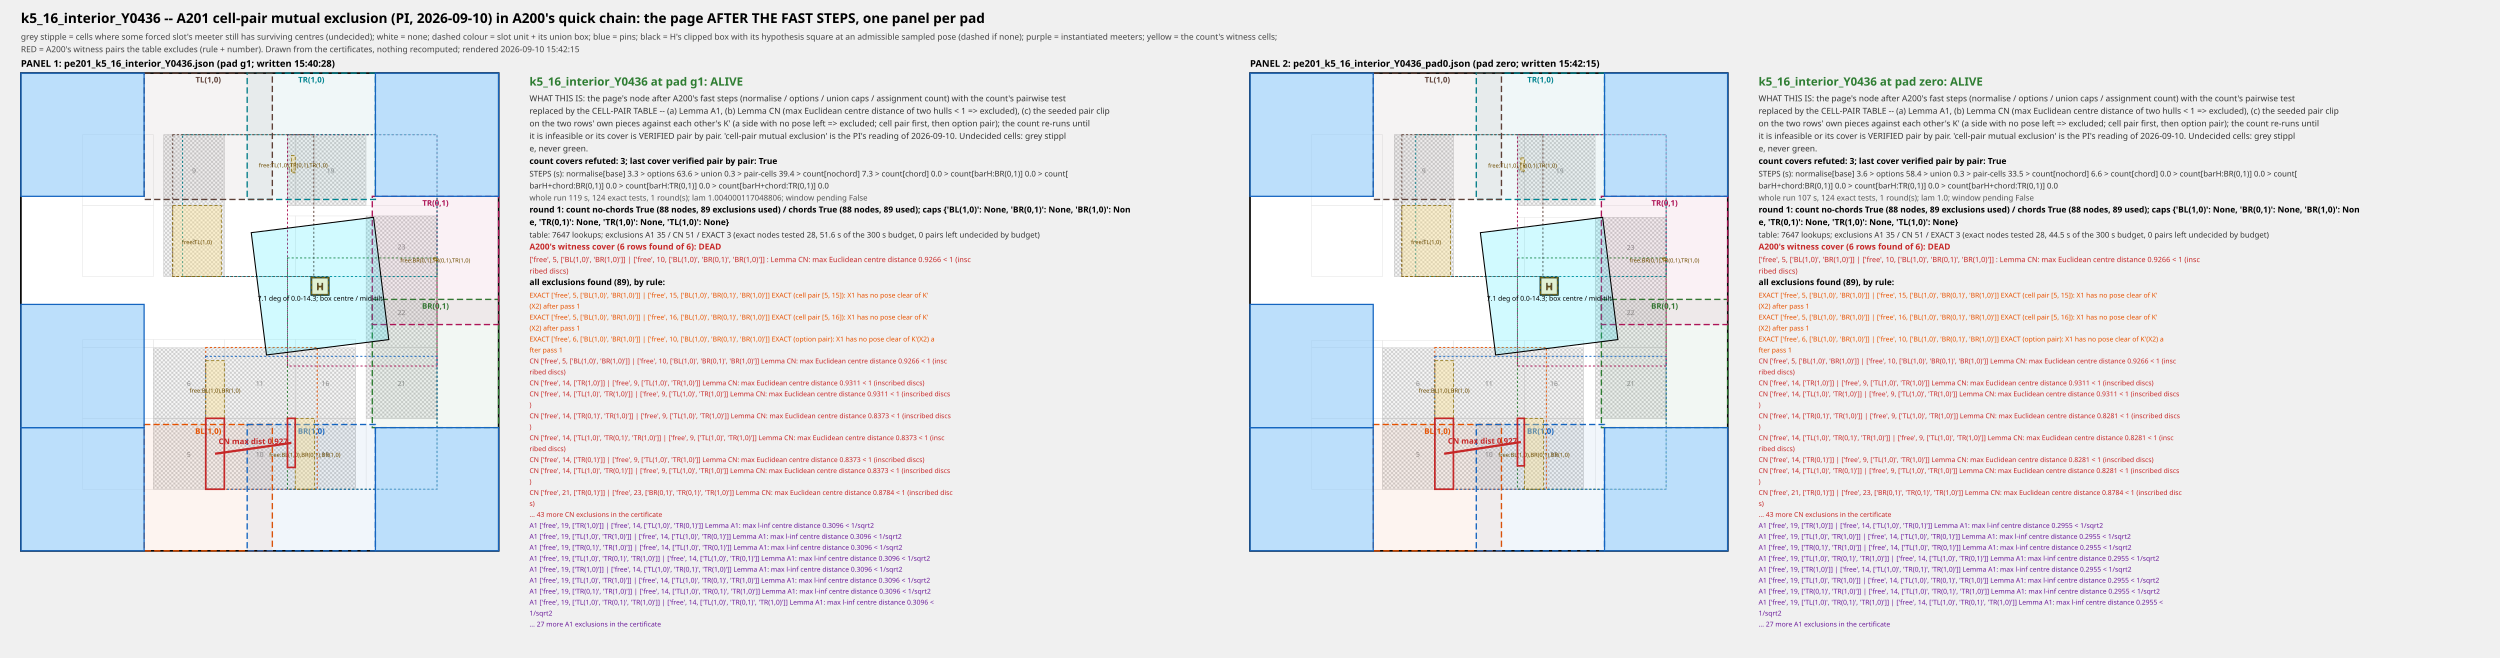
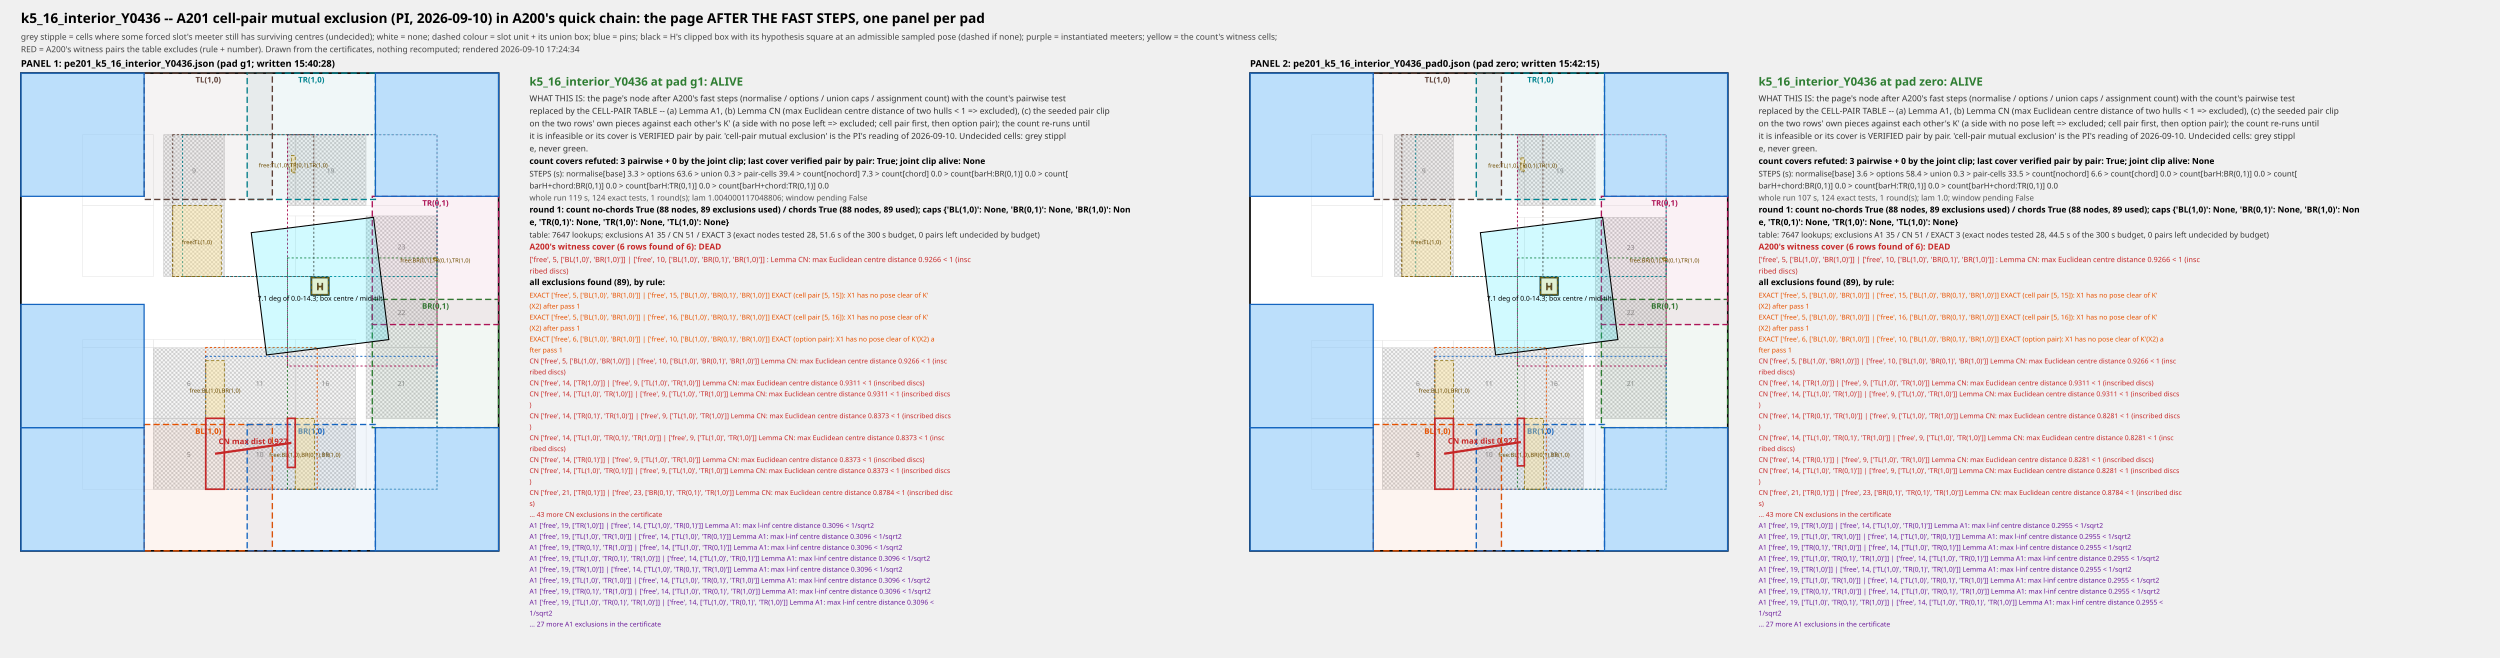
<svg xmlns="http://www.w3.org/2000/svg" width="2394" height="630" font-family="Segoe UI, sans-serif" style="background:#fff">
  <defs>
    <pattern id="stipple" width="4" height="4" patternUnits="userSpaceOnUse">
      <rect width="4" height="4" fill="#f2f2f2" />
      <circle cx="1" cy="1" r="0.7" fill="#999" />
      <circle cx="3" cy="3" r="0.7" fill="#999" />
    </pattern>
  </defs>
  <text x="20.0" y="22.0" font-size="13" fill="#000" text-anchor="start" font-weight="bold">k5_16_interior_Y0436 -- A201 cell-pair mutual exclusion (PI, 2026-09-10) in A200's quick chain: the page AFTER THE FAST STEPS, one panel per pad</text>
  <text x="20.0" y="38.0" font-size="8" fill="#444" text-anchor="start">grey stipple = cells where some forced slot's meeter still has surviving centres (undecided); white = none; dashed colour = slot unit + its union box; blue = pins; black = H's clipped box with its hypothesis square at an admissible sampled pose (dashed if none); purple = instantiated meeters; yellow = the count's witness cells;</text>
-   <text x="20.0" y="50.0" font-size="8" fill="#444" text-anchor="start">RED = A200's witness pairs the table excludes (rule + number).  Drawn from the certificates, nothing recomputed; rendered 2026-09-10 15:42:15</text>
+   <text x="20.0" y="50.0" font-size="8" fill="#444" text-anchor="start">RED = A200's witness pairs the table excludes (rule + number).  Drawn from the certificates, nothing recomputed; rendered 2026-09-10 17:24:34</text>
  <text x="20.0" y="64.0" font-size="9" fill="#000" text-anchor="start" font-weight="bold">PANEL 1: pe201_k5_16_interior_Y0436.json (pad g1; written 15:40:28)</text>
  <rect x="20.0" y="70.0" width="457.5" height="457.5" fill="#fff" fill-opacity="1.00" stroke="#000" stroke-width="1.6" />
  <rect x="79.0" y="400.6" width="67.9" height="67.9" fill="#fff" fill-opacity="1.00" stroke="#ddd" stroke-width="0.4" />
  <rect x="79.0" y="332.7" width="67.9" height="67.9" fill="#fff" fill-opacity="1.00" stroke="#ddd" stroke-width="0.4" />
  <rect x="79.0" y="325.3" width="67.9" height="7.4" fill="#fff" fill-opacity="1.00" stroke="#ddd" stroke-width="0.4" />
  <rect x="79.0" y="196.9" width="67.9" height="67.9" fill="#fff" fill-opacity="1.00" stroke="#ddd" stroke-width="0.4" />
  <rect x="79.0" y="129.0" width="67.9" height="67.9" fill="#fff" fill-opacity="1.00" stroke="#ddd" stroke-width="0.4" />
  <rect x="146.9" y="400.6" width="67.9" height="67.9" fill="url(#stipple)" fill-opacity="1.00" stroke="#bbb" stroke-width="0.4" />
  <text x="180.8" y="437.5" font-size="6.5" fill="#888" text-anchor="middle">5</text>
  <rect x="146.9" y="332.7" width="67.9" height="67.9" fill="url(#stipple)" fill-opacity="1.00" stroke="#bbb" stroke-width="0.4" />
  <text x="180.8" y="369.6" font-size="6.5" fill="#888" text-anchor="middle">6</text>
  <rect x="146.9" y="325.3" width="67.9" height="7.4" fill="#fff" fill-opacity="1.00" stroke="#ddd" stroke-width="0.4" />
  <rect x="156.8" y="196.9" width="58.0" height="67.9" fill="url(#stipple)" fill-opacity="1.00" stroke="#bbb" stroke-width="0.4" />
  <text x="185.8" y="233.8" font-size="6.5" fill="#888" text-anchor="middle">8</text>
  <rect x="156.8" y="129.0" width="58.0" height="67.9" fill="url(#stipple)" fill-opacity="1.00" stroke="#bbb" stroke-width="0.4" />
  <text x="185.8" y="165.9" font-size="6.5" fill="#888" text-anchor="middle">9</text>
  <rect x="214.8" y="400.6" width="67.9" height="67.9" fill="url(#stipple)" fill-opacity="1.00" stroke="#bbb" stroke-width="0.4" />
  <text x="248.7" y="437.5" font-size="6.5" fill="#888" text-anchor="middle">10</text>
  <rect x="214.8" y="332.7" width="67.9" height="67.9" fill="url(#stipple)" fill-opacity="1.00" stroke="#bbb" stroke-width="0.4" />
  <text x="248.7" y="369.6" font-size="6.5" fill="#888" text-anchor="middle">11</text>
  <rect x="214.8" y="325.3" width="67.9" height="7.4" fill="#fff" fill-opacity="1.00" stroke="#ddd" stroke-width="0.4" />
  <rect x="275.3" y="206.8" width="7.4" height="58.0" fill="#fff" fill-opacity="1.00" stroke="#ddd" stroke-width="0.4" />
  <rect x="275.3" y="129.0" width="7.4" height="67.9" fill="url(#stipple)" fill-opacity="1.00" stroke="#bbb" stroke-width="0.4" />
  <text x="279.0" y="165.9" font-size="6.5" fill="#888" text-anchor="middle">14</text>
  <rect x="282.7" y="400.6" width="58.0" height="67.9" fill="url(#stipple)" fill-opacity="1.00" stroke="#bbb" stroke-width="0.4" />
  <text x="311.7" y="437.5" font-size="6.5" fill="#888" text-anchor="middle">15</text>
  <rect x="282.7" y="332.7" width="58.0" height="67.9" fill="url(#stipple)" fill-opacity="1.00" stroke="#bbb" stroke-width="0.4" />
  <text x="311.7" y="369.6" font-size="6.5" fill="#888" text-anchor="middle">16</text>
  <rect x="282.7" y="325.3" width="58.0" height="7.4" fill="#fff" fill-opacity="1.00" stroke="#ddd" stroke-width="0.4" />
  <rect x="282.7" y="206.8" width="67.9" height="58.0" fill="#fff" fill-opacity="1.00" stroke="#ddd" stroke-width="0.4" />
  <rect x="282.7" y="129.0" width="67.9" height="67.9" fill="url(#stipple)" fill-opacity="1.00" stroke="#bbb" stroke-width="0.4" />
  <text x="316.6" y="165.9" font-size="6.5" fill="#888" text-anchor="middle">19</text>
  <rect x="350.6" y="400.6" width="67.9" height="67.9" fill="#fff" fill-opacity="1.00" stroke="#ddd" stroke-width="0.4" />
  <rect x="350.6" y="332.7" width="67.9" height="67.9" fill="url(#stipple)" fill-opacity="1.00" stroke="#bbb" stroke-width="0.4" />
  <text x="384.5" y="369.6" font-size="6.5" fill="#888" text-anchor="middle">21</text>
  <rect x="350.6" y="264.8" width="67.9" height="67.9" fill="url(#stipple)" fill-opacity="1.00" stroke="#bbb" stroke-width="0.4" />
  <text x="384.5" y="301.7" font-size="6.5" fill="#888" text-anchor="middle">22</text>
  <rect x="350.6" y="206.8" width="67.9" height="58.0" fill="url(#stipple)" fill-opacity="1.00" stroke="#bbb" stroke-width="0.4" />
  <text x="384.5" y="238.8" font-size="6.5" fill="#888" text-anchor="middle">23</text>
  <rect x="350.6" y="129.0" width="67.9" height="67.9" fill="#fff" fill-opacity="1.00" stroke="#ddd" stroke-width="0.4" />
  <rect x="138.0" y="406.5" width="122.8" height="121.0" fill="#e65100" fill-opacity="0.06" stroke="#e65100" stroke-width="1.3" stroke-dasharray="6,3" />
  <text x="199.4" y="415.5" font-size="7.5" fill="#e65100" text-anchor="middle" font-weight="bold">BL(1,0)</text>
  <rect x="197.0" y="332.7" width="106.8" height="135.8" fill="none" fill-opacity="0.00" stroke="#e65100" stroke-width="0.9" stroke-dasharray="2,2" />
  <rect x="356.5" y="286.7" width="121.0" height="122.8" fill="#2e7d32" fill-opacity="0.06" stroke="#2e7d32" stroke-width="1.3" stroke-dasharray="6,3" />
  <text x="417.0" y="295.7" font-size="7.5" fill="#2e7d32" text-anchor="middle" font-weight="bold">BR(0,1)</text>
  <rect x="275.3" y="247.0" width="143.2" height="221.5" fill="none" fill-opacity="0.00" stroke="#2e7d32" stroke-width="0.9" stroke-dasharray="2,2" />
  <rect x="236.7" y="406.5" width="122.8" height="121.0" fill="#1565c0" fill-opacity="0.06" stroke="#1565c0" stroke-width="1.3" stroke-dasharray="6,3" />
  <text x="298.1" y="415.5" font-size="7.5" fill="#1565c0" text-anchor="middle" font-weight="bold">BR(1,0)</text>
  <rect x="197.0" y="341.2" width="221.5" height="127.3" fill="none" fill-opacity="0.00" stroke="#1565c0" stroke-width="0.9" stroke-dasharray="2,2" />
  <rect x="356.5" y="188.0" width="121.0" height="122.8" fill="#ad1457" fill-opacity="0.06" stroke="#ad1457" stroke-width="1.3" stroke-dasharray="6,3" />
  <text x="417.0" y="197.0" font-size="7.5" fill="#ad1457" text-anchor="middle" font-weight="bold">TR(0,1)</text>
  <rect x="275.3" y="129.0" width="143.2" height="221.5" fill="none" fill-opacity="0.00" stroke="#ad1457" stroke-width="0.9" stroke-dasharray="2,2" />
  <rect x="236.7" y="70.0" width="122.8" height="121.0" fill="#00838f" fill-opacity="0.06" stroke="#00838f" stroke-width="1.3" stroke-dasharray="6,3" />
  <text x="298.1" y="79.0" font-size="7.5" fill="#00838f" text-anchor="middle" font-weight="bold">TR(1,0)</text>
  <rect x="174.8" y="129.0" width="243.7" height="135.8" fill="none" fill-opacity="0.00" stroke="#00838f" stroke-width="0.9" stroke-dasharray="2,2" />
  <rect x="138.0" y="70.0" width="122.8" height="121.0" fill="#5d4037" fill-opacity="0.06" stroke="#5d4037" stroke-width="1.3" stroke-dasharray="6,3" />
  <text x="199.4" y="79.0" font-size="7.5" fill="#5d4037" text-anchor="middle" font-weight="bold">TL(1,0)</text>
  <rect x="165.4" y="129.0" width="135.1" height="135.8" fill="none" fill-opacity="0.00" stroke="#5d4037" stroke-width="0.9" stroke-dasharray="2,2" />
  <polygon points="20.0,527.5 138.0,527.5 138.0,409.5 20.0,409.5" fill="#90caf9" fill-opacity="0.60" stroke="#1565c0" stroke-width="1.2" />
  <polygon points="20.0,409.5 138.0,409.5 138.0,291.5 20.0,291.5" fill="#90caf9" fill-opacity="0.60" stroke="#1565c0" stroke-width="1.2" />
  <polygon points="20.0,188.0 138.0,188.0 138.0,70.0 20.0,70.0" fill="#90caf9" fill-opacity="0.60" stroke="#1565c0" stroke-width="1.2" />
  <polygon points="359.5,527.5 477.5,527.5 477.5,409.5 359.5,409.5" fill="#90caf9" fill-opacity="0.60" stroke="#1565c0" stroke-width="1.2" />
  <polygon points="359.5,188.0 477.5,188.0 477.5,70.0 359.5,70.0" fill="#90caf9" fill-opacity="0.60" stroke="#1565c0" stroke-width="1.2" />
  <rect x="298.2" y="265.8" width="16.5" height="16.5" fill="none" fill-opacity="0.00" stroke="#000" stroke-width="0.8" stroke-dasharray="4,3" />
  <rect x="298.2" y="265.8" width="16.5" height="16.5" fill="none" fill-opacity="0.00" stroke="#000" stroke-width="1.8" />
  <polygon points="255.2,339.9 372.3,325.2 357.7,208.1 240.6,222.8" fill="#00e5ff" fill-opacity="0.18" stroke="#000" stroke-width="1.0" />
  <text x="306.5" y="278.0" font-size="10" fill="#000" text-anchor="middle" font-weight="bold">H</text>
  <text x="306.5" y="288.0" font-size="6.5" fill="#000" text-anchor="middle">7.1 deg of 0.0-14.3; box centre / mid-tilt</text>
  <rect x="298.2" y="265.8" width="16.5" height="16.5" fill="#ffe082" fill-opacity="0.35" stroke="#8d6e00" stroke-width="0.7" stroke-dasharray="3,2" />
  <text x="306.5" y="277.0" font-size="5.5" fill="#6d4c00" text-anchor="middle">H</text>
  <rect x="165.4" y="196.9" width="46.5" height="67.9" fill="#ffe082" fill-opacity="0.35" stroke="#8d6e00" stroke-width="0.7" stroke-dasharray="3,2" />
  <text x="188.6" y="233.8" font-size="5.5" fill="#6d4c00" text-anchor="middle">free:TL(1,0)</text>
  <rect x="279.0" y="148.9" width="3.7" height="16.6" fill="#ffe082" fill-opacity="0.35" stroke="#8d6e00" stroke-width="0.7" stroke-dasharray="3,2" />
  <text x="280.8" y="160.2" font-size="5.5" fill="#6d4c00" text-anchor="middle">free:TL(1,0),TR(0,1),TR(1,0)</text>
  <rect x="415.1" y="247.0" width="3.3" height="2.7" fill="#ffe082" fill-opacity="0.35" stroke="#8d6e00" stroke-width="0.7" stroke-dasharray="3,2" />
  <text x="416.8" y="251.3" font-size="5.5" fill="#6d4c00" text-anchor="middle">free:BR(0,1),TR(0,1),TR(1,0)</text>
  <rect x="197.0" y="345.4" width="17.8" height="55.2" fill="#ffe082" fill-opacity="0.35" stroke="#8d6e00" stroke-width="0.7" stroke-dasharray="3,2" />
  <text x="205.9" y="376.0" font-size="5.5" fill="#6d4c00" text-anchor="middle">free:BL(1,0),BR(1,0)</text>
  <rect x="282.7" y="400.6" width="18.5" height="67.9" fill="#ffe082" fill-opacity="0.35" stroke="#8d6e00" stroke-width="0.7" stroke-dasharray="3,2" />
  <text x="291.9" y="437.5" font-size="5.5" fill="#6d4c00" text-anchor="middle">free:BL(1,0),BR(0,1),BR(1,0)</text>
  <rect x="197.0" y="400.6" width="17.8" height="67.9" fill="none" stroke="#c62828" stroke-width="1.6" />
  <rect x="275.3" y="400.6" width="7.4" height="47.0" fill="none" stroke="#c62828" stroke-width="1.6" />
  <line x1="205.9" y1="434.5" x2="279.0" y2="424.1" stroke="#c62828" stroke-width="2.2" />
  <text x="242.4" y="425.3" font-size="7.5" fill="#c62828" text-anchor="middle" font-weight="bold">CN max dist 0.927</text>
  <text x="507.0" y="82.0" font-size="11" fill="#2e7d32" text-anchor="start" font-weight="bold">k5_16_interior_Y0436 at pad g1: ALIVE</text>
  <text x="507.0" y="97.0" font-size="8" fill="#333" text-anchor="start">WHAT THIS IS: the page's node after A200's fast steps (normalise / options / union caps / assignment count) with the count's pairwise test</text>
  <text x="507.0" y="109.0" font-size="8" fill="#333" text-anchor="start">replaced by the CELL-PAIR TABLE -- (a) Lemma A1, (b) Lemma CN (max Euclidean centre distance of two hulls &lt; 1 =&gt; excluded), (c) the seeded pair clip</text>
  <text x="507.0" y="121.0" font-size="8" fill="#333" text-anchor="start">on the two rows' own pieces against each other's K' (a side with no pose left =&gt; excluded; cell pair first, then option pair); the count re-runs until</text>
  <text x="507.0" y="133.0" font-size="8" fill="#333" text-anchor="start">it is infeasible or its cover is VERIFIED pair by pair.  'cell-pair mutual exclusion' is the PI's reading of 2026-09-10.  Undecided cells: grey stippl</text>
  <text x="507.0" y="145.0" font-size="8" fill="#333" text-anchor="start">e, never green.</text>
-   <text x="507.0" y="157.0" font-size="8" fill="#000" text-anchor="start" font-weight="bold">count covers refuted: 3; last cover verified pair by pair: True</text>
+   <text x="507.0" y="157.0" font-size="8" fill="#000" text-anchor="start" font-weight="bold">count covers refuted: 3 pairwise + 0 by the joint clip; last cover verified pair by pair: True; joint clip alive: None</text>
  <text x="507.0" y="169.0" font-size="7.5" fill="#333" text-anchor="start">STEPS (s): normalise[base] 3.3 &gt; options 63.6 &gt; union 0.3 &gt; pair-cells 39.4 &gt; count[nochord] 7.3 &gt; count[chord] 0.0 &gt; count[barH:BR(0,1)] 0.0 &gt; count[</text>
  <text x="507.0" y="180.5" font-size="7.5" fill="#333" text-anchor="start">barH+chord:BR(0,1)] 0.0 &gt; count[barH:TR(0,1)] 0.0 &gt; count[barH+chord:TR(0,1)] 0.0</text>
  <text x="507.0" y="192.0" font-size="7.5" fill="#555" text-anchor="start">whole run 119 s, 124 exact tests, 1 round(s); lam 1.004000117048806; window pending False</text>
  <text x="507.0" y="203.5" font-size="8" fill="#000" text-anchor="start" font-weight="bold">round 1: count no-chords True (88 nodes, 89 exclusions used) / chords True (88 nodes, 89 used); caps {'BL(1,0)': None, 'BR(0,1)': None, 'BR(1,0)': Non</text>
  <text x="507.0" y="215.5" font-size="8" fill="#000" text-anchor="start" font-weight="bold">e, 'TR(0,1)': None, 'TR(1,0)': None, 'TL(1,0)': None}</text>
  <text x="507.0" y="227.5" font-size="7.5" fill="#333" text-anchor="start">   table: 7647 lookups; exclusions A1 35 / CN 51 / EXACT 3 (exact nodes tested 28, 51.6 s of the 300 s budget, 0 pairs left undecided by budget)</text>
  <text x="507.0" y="239.0" font-size="8" fill="#c62828" text-anchor="start" font-weight="bold">   A200's witness cover (6 rows found of 6): DEAD</text>
  <text x="507.0" y="251.0" font-size="7" fill="#c62828" text-anchor="start">      ['free', 5, ['BL(1,0)', 'BR(1,0)']] | ['free', 10, ['BL(1,0)', 'BR(0,1)', 'BR(1,0)']] : Lemma CN: max Euclidean centre distance 0.9266 &lt; 1 (insc</text>
  <text x="507.0" y="262.0" font-size="7" fill="#c62828" text-anchor="start">ribed discs)</text>
  <text x="507.0" y="273.0" font-size="8" fill="#000" text-anchor="start" font-weight="bold">all exclusions found (89), by rule:</text>
  <text x="507.0" y="285.0" font-size="6.5" fill="#e65100" text-anchor="start">   EXACT  ['free', 5, ['BL(1,0)', 'BR(1,0)']] | ['free', 15, ['BL(1,0)', 'BR(0,1)', 'BR(1,0)']]  EXACT (cell pair [5, 15]): X1 has no pose clear of K'</text>
  <text x="507.0" y="295.5" font-size="6.5" fill="#e65100" text-anchor="start">(X2) after pass 1</text>
  <text x="507.0" y="306.0" font-size="6.5" fill="#e65100" text-anchor="start">   EXACT  ['free', 5, ['BL(1,0)', 'BR(1,0)']] | ['free', 16, ['BL(1,0)', 'BR(0,1)', 'BR(1,0)']]  EXACT (cell pair [5, 16]): X1 has no pose clear of K'</text>
  <text x="507.0" y="316.5" font-size="6.5" fill="#e65100" text-anchor="start">(X2) after pass 1</text>
  <text x="507.0" y="327.0" font-size="6.5" fill="#e65100" text-anchor="start">   EXACT  ['free', 6, ['BL(1,0)', 'BR(1,0)']] | ['free', 10, ['BL(1,0)', 'BR(0,1)', 'BR(1,0)']]  EXACT (option pair): X1 has no pose clear of K'(X2) a</text>
  <text x="507.0" y="337.5" font-size="6.5" fill="#e65100" text-anchor="start">fter pass 1</text>
  <text x="507.0" y="348.0" font-size="6.5" fill="#c62828" text-anchor="start">   CN  ['free', 5, ['BL(1,0)', 'BR(1,0)']] | ['free', 10, ['BL(1,0)', 'BR(0,1)', 'BR(1,0)']]  Lemma CN: max Euclidean centre distance 0.9266 &lt; 1 (insc</text>
  <text x="507.0" y="358.5" font-size="6.5" fill="#c62828" text-anchor="start">ribed discs)</text>
  <text x="507.0" y="369.0" font-size="6.5" fill="#c62828" text-anchor="start">   CN  ['free', 14, ['TR(1,0)']] | ['free', 9, ['TL(1,0)', 'TR(1,0)']]  Lemma CN: max Euclidean centre distance 0.9311 &lt; 1 (inscribed discs)</text>
  <text x="507.0" y="379.5" font-size="6.5" fill="#c62828" text-anchor="start">   CN  ['free', 14, ['TL(1,0)', 'TR(1,0)']] | ['free', 9, ['TL(1,0)', 'TR(1,0)']]  Lemma CN: max Euclidean centre distance 0.9311 &lt; 1 (inscribed discs</text>
  <text x="507.0" y="390.0" font-size="6.5" fill="#c62828" text-anchor="start">)</text>
  <text x="507.0" y="400.5" font-size="6.5" fill="#c62828" text-anchor="start">   CN  ['free', 14, ['TR(0,1)', 'TR(1,0)']] | ['free', 9, ['TL(1,0)', 'TR(1,0)']]  Lemma CN: max Euclidean centre distance 0.8373 &lt; 1 (inscribed discs</text>
  <text x="507.0" y="411.0" font-size="6.5" fill="#c62828" text-anchor="start">)</text>
  <text x="507.0" y="421.5" font-size="6.5" fill="#c62828" text-anchor="start">   CN  ['free', 14, ['TL(1,0)', 'TR(0,1)', 'TR(1,0)']] | ['free', 9, ['TL(1,0)', 'TR(1,0)']]  Lemma CN: max Euclidean centre distance 0.8373 &lt; 1 (insc</text>
  <text x="507.0" y="432.0" font-size="6.5" fill="#c62828" text-anchor="start">ribed discs)</text>
  <text x="507.0" y="442.5" font-size="6.5" fill="#c62828" text-anchor="start">   CN  ['free', 14, ['TR(0,1)']] | ['free', 9, ['TL(1,0)', 'TR(1,0)']]  Lemma CN: max Euclidean centre distance 0.8373 &lt; 1 (inscribed discs)</text>
  <text x="507.0" y="453.0" font-size="6.5" fill="#c62828" text-anchor="start">   CN  ['free', 14, ['TL(1,0)', 'TR(0,1)']] | ['free', 9, ['TL(1,0)', 'TR(1,0)']]  Lemma CN: max Euclidean centre distance 0.8373 &lt; 1 (inscribed discs</text>
  <text x="507.0" y="463.5" font-size="6.5" fill="#c62828" text-anchor="start">)</text>
  <text x="507.0" y="474.0" font-size="6.5" fill="#c62828" text-anchor="start">   CN  ['free', 21, ['TR(0,1)']] | ['free', 23, ['BR(0,1)', 'TR(0,1)', 'TR(1,0)']]  Lemma CN: max Euclidean centre distance 0.8784 &lt; 1 (inscribed disc</text>
  <text x="507.0" y="484.5" font-size="6.5" fill="#c62828" text-anchor="start">s)</text>
  <text x="507.0" y="495.0" font-size="6.5" fill="#c62828" text-anchor="start">   ... 43 more CN exclusions in the certificate</text>
  <text x="507.0" y="505.5" font-size="6.5" fill="#6a1b9a" text-anchor="start">   A1  ['free', 19, ['TR(1,0)']] | ['free', 14, ['TL(1,0)', 'TR(0,1)']]  Lemma A1: max l-inf centre distance 0.3096 &lt; 1/sqrt2</text>
  <text x="507.0" y="516.0" font-size="6.5" fill="#6a1b9a" text-anchor="start">   A1  ['free', 19, ['TL(1,0)', 'TR(1,0)']] | ['free', 14, ['TL(1,0)', 'TR(0,1)']]  Lemma A1: max l-inf centre distance 0.3096 &lt; 1/sqrt2</text>
  <text x="507.0" y="526.5" font-size="6.5" fill="#6a1b9a" text-anchor="start">   A1  ['free', 19, ['TR(0,1)', 'TR(1,0)']] | ['free', 14, ['TL(1,0)', 'TR(0,1)']]  Lemma A1: max l-inf centre distance 0.3096 &lt; 1/sqrt2</text>
  <text x="507.0" y="537.0" font-size="6.5" fill="#6a1b9a" text-anchor="start">   A1  ['free', 19, ['TL(1,0)', 'TR(0,1)', 'TR(1,0)']] | ['free', 14, ['TL(1,0)', 'TR(0,1)']]  Lemma A1: max l-inf centre distance 0.3096 &lt; 1/sqrt2</text>
  <text x="507.0" y="547.5" font-size="6.5" fill="#6a1b9a" text-anchor="start">   A1  ['free', 19, ['TR(1,0)']] | ['free', 14, ['TL(1,0)', 'TR(0,1)', 'TR(1,0)']]  Lemma A1: max l-inf centre distance 0.3096 &lt; 1/sqrt2</text>
  <text x="507.0" y="558.0" font-size="6.5" fill="#6a1b9a" text-anchor="start">   A1  ['free', 19, ['TL(1,0)', 'TR(1,0)']] | ['free', 14, ['TL(1,0)', 'TR(0,1)', 'TR(1,0)']]  Lemma A1: max l-inf centre distance 0.3096 &lt; 1/sqrt2</text>
  <text x="507.0" y="568.5" font-size="6.5" fill="#6a1b9a" text-anchor="start">   A1  ['free', 19, ['TR(0,1)', 'TR(1,0)']] | ['free', 14, ['TL(1,0)', 'TR(0,1)', 'TR(1,0)']]  Lemma A1: max l-inf centre distance 0.3096 &lt; 1/sqrt2</text>
  <text x="507.0" y="579.0" font-size="6.5" fill="#6a1b9a" text-anchor="start">   A1  ['free', 19, ['TL(1,0)', 'TR(0,1)', 'TR(1,0)']] | ['free', 14, ['TL(1,0)', 'TR(0,1)', 'TR(1,0)']]  Lemma A1: max l-inf centre distance 0.3096 &lt;</text>
  <text x="507.0" y="589.5" font-size="6.5" fill="#6a1b9a" text-anchor="start"> 1/sqrt2</text>
  <text x="507.0" y="600.0" font-size="6.5" fill="#6a1b9a" text-anchor="start">   ... 27 more A1 exclusions in the certificate</text>
  <text x="1197.0" y="64.0" font-size="9" fill="#000" text-anchor="start" font-weight="bold">PANEL 2: pe201_k5_16_interior_Y0436_pad0.json (pad zero; written 15:42:15)</text>
  <rect x="1197.0" y="70.0" width="457.5" height="457.5" fill="#fff" fill-opacity="1.00" stroke="#000" stroke-width="1.6" />
  <rect x="1256.0" y="400.6" width="67.9" height="67.9" fill="#fff" fill-opacity="1.00" stroke="#ddd" stroke-width="0.4" />
  <rect x="1256.0" y="332.7" width="67.9" height="67.9" fill="#fff" fill-opacity="1.00" stroke="#ddd" stroke-width="0.4" />
  <rect x="1256.0" y="326.1" width="67.9" height="6.6" fill="#fff" fill-opacity="1.00" stroke="#ddd" stroke-width="0.4" />
  <rect x="1256.0" y="196.9" width="67.9" height="67.9" fill="#fff" fill-opacity="1.00" stroke="#ddd" stroke-width="0.4" />
  <rect x="1256.0" y="129.0" width="67.9" height="67.9" fill="#fff" fill-opacity="1.00" stroke="#ddd" stroke-width="0.4" />
  <rect x="1323.9" y="400.6" width="67.9" height="67.9" fill="url(#stipple)" fill-opacity="1.00" stroke="#bbb" stroke-width="0.4" />
  <text x="1357.8" y="437.5" font-size="6.5" fill="#888" text-anchor="middle">5</text>
  <rect x="1323.9" y="332.7" width="67.9" height="67.9" fill="url(#stipple)" fill-opacity="1.00" stroke="#bbb" stroke-width="0.4" />
  <text x="1357.8" y="369.6" font-size="6.5" fill="#888" text-anchor="middle">6</text>
  <rect x="1323.9" y="326.1" width="67.9" height="6.6" fill="#fff" fill-opacity="1.00" stroke="#ddd" stroke-width="0.4" />
  <rect x="1335.1" y="196.9" width="56.7" height="67.9" fill="url(#stipple)" fill-opacity="1.00" stroke="#bbb" stroke-width="0.4" />
  <text x="1363.4" y="233.8" font-size="6.5" fill="#888" text-anchor="middle">8</text>
  <rect x="1335.1" y="129.0" width="56.7" height="67.9" fill="url(#stipple)" fill-opacity="1.00" stroke="#bbb" stroke-width="0.4" />
  <text x="1363.4" y="165.9" font-size="6.5" fill="#888" text-anchor="middle">9</text>
  <rect x="1391.8" y="400.6" width="67.9" height="67.9" fill="url(#stipple)" fill-opacity="1.00" stroke="#bbb" stroke-width="0.4" />
  <text x="1425.7" y="437.5" font-size="6.5" fill="#888" text-anchor="middle">10</text>
  <rect x="1391.8" y="332.7" width="67.9" height="67.9" fill="url(#stipple)" fill-opacity="1.00" stroke="#bbb" stroke-width="0.4" />
  <text x="1425.7" y="369.6" font-size="6.5" fill="#888" text-anchor="middle">11</text>
  <rect x="1391.8" y="326.1" width="67.9" height="6.6" fill="#fff" fill-opacity="1.00" stroke="#ddd" stroke-width="0.4" />
  <rect x="1453.1" y="208.1" width="6.6" height="56.7" fill="#fff" fill-opacity="1.00" stroke="#ddd" stroke-width="0.4" />
  <rect x="1453.1" y="129.0" width="6.6" height="67.9" fill="url(#stipple)" fill-opacity="1.00" stroke="#bbb" stroke-width="0.4" />
  <text x="1456.4" y="165.9" font-size="6.5" fill="#888" text-anchor="middle">14</text>
  <rect x="1459.7" y="400.6" width="56.7" height="67.9" fill="url(#stipple)" fill-opacity="1.00" stroke="#bbb" stroke-width="0.4" />
  <text x="1488.1" y="437.5" font-size="6.5" fill="#888" text-anchor="middle">15</text>
  <rect x="1459.7" y="332.7" width="56.7" height="67.9" fill="url(#stipple)" fill-opacity="1.00" stroke="#bbb" stroke-width="0.4" />
  <text x="1488.1" y="369.6" font-size="6.5" fill="#888" text-anchor="middle">16</text>
  <rect x="1459.7" y="326.1" width="56.7" height="6.6" fill="#fff" fill-opacity="1.00" stroke="#ddd" stroke-width="0.4" />
  <rect x="1459.7" y="208.1" width="67.9" height="56.7" fill="#fff" fill-opacity="1.00" stroke="#ddd" stroke-width="0.4" />
  <rect x="1459.7" y="129.0" width="67.9" height="67.9" fill="url(#stipple)" fill-opacity="1.00" stroke="#bbb" stroke-width="0.4" />
  <text x="1493.6" y="165.9" font-size="6.5" fill="#888" text-anchor="middle">19</text>
  <rect x="1527.6" y="400.6" width="67.9" height="67.9" fill="#fff" fill-opacity="1.00" stroke="#ddd" stroke-width="0.4" />
  <rect x="1527.6" y="332.7" width="67.9" height="67.9" fill="url(#stipple)" fill-opacity="1.00" stroke="#bbb" stroke-width="0.4" />
  <text x="1561.5" y="369.6" font-size="6.5" fill="#888" text-anchor="middle">21</text>
  <rect x="1527.6" y="264.8" width="67.9" height="67.9" fill="url(#stipple)" fill-opacity="1.00" stroke="#bbb" stroke-width="0.4" />
  <text x="1561.5" y="301.7" font-size="6.5" fill="#888" text-anchor="middle">22</text>
  <rect x="1527.6" y="208.1" width="67.9" height="56.7" fill="url(#stipple)" fill-opacity="1.00" stroke="#bbb" stroke-width="0.4" />
  <text x="1561.5" y="239.4" font-size="6.5" fill="#888" text-anchor="middle">23</text>
  <rect x="1527.6" y="129.0" width="67.9" height="67.9" fill="#fff" fill-opacity="1.00" stroke="#ddd" stroke-width="0.4" />
  <rect x="1315.0" y="406.5" width="122.8" height="121.0" fill="#e65100" fill-opacity="0.06" stroke="#e65100" stroke-width="1.3" stroke-dasharray="6,3" />
  <text x="1376.4" y="415.5" font-size="7.5" fill="#e65100" text-anchor="middle" font-weight="bold">BL(1,0)</text>
  <rect x="1374.0" y="332.7" width="106.8" height="135.8" fill="none" fill-opacity="0.00" stroke="#e65100" stroke-width="0.9" stroke-dasharray="2,2" />
  <rect x="1533.5" y="286.7" width="121.0" height="122.8" fill="#2e7d32" fill-opacity="0.06" stroke="#2e7d32" stroke-width="1.3" stroke-dasharray="6,3" />
  <text x="1594.0" y="295.7" font-size="7.5" fill="#2e7d32" text-anchor="middle" font-weight="bold">BR(0,1)</text>
  <rect x="1453.1" y="247.0" width="142.4" height="221.5" fill="none" fill-opacity="0.00" stroke="#2e7d32" stroke-width="0.9" stroke-dasharray="2,2" />
  <rect x="1413.7" y="406.5" width="122.8" height="121.0" fill="#1565c0" fill-opacity="0.06" stroke="#1565c0" stroke-width="1.3" stroke-dasharray="6,3" />
  <text x="1475.1" y="415.5" font-size="7.5" fill="#1565c0" text-anchor="middle" font-weight="bold">BR(1,0)</text>
  <rect x="1374.0" y="341.2" width="221.5" height="127.3" fill="none" fill-opacity="0.00" stroke="#1565c0" stroke-width="0.9" stroke-dasharray="2,2" />
  <rect x="1533.5" y="188.0" width="121.0" height="122.8" fill="#ad1457" fill-opacity="0.06" stroke="#ad1457" stroke-width="1.3" stroke-dasharray="6,3" />
  <text x="1594.0" y="197.0" font-size="7.5" fill="#ad1457" text-anchor="middle" font-weight="bold">TR(0,1)</text>
  <rect x="1453.1" y="129.0" width="142.4" height="221.5" fill="none" fill-opacity="0.00" stroke="#ad1457" stroke-width="0.9" stroke-dasharray="2,2" />
  <rect x="1413.7" y="70.0" width="122.8" height="121.0" fill="#00838f" fill-opacity="0.06" stroke="#00838f" stroke-width="1.3" stroke-dasharray="6,3" />
  <text x="1475.1" y="79.0" font-size="7.5" fill="#00838f" text-anchor="middle" font-weight="bold">TR(1,0)</text>
  <rect x="1355.7" y="129.0" width="239.8" height="135.8" fill="none" fill-opacity="0.00" stroke="#00838f" stroke-width="0.9" stroke-dasharray="2,2" />
  <rect x="1315.0" y="70.0" width="122.8" height="121.0" fill="#5d4037" fill-opacity="0.06" stroke="#5d4037" stroke-width="1.3" stroke-dasharray="6,3" />
  <text x="1376.4" y="79.0" font-size="7.5" fill="#5d4037" text-anchor="middle" font-weight="bold">TL(1,0)</text>
  <rect x="1342.4" y="129.0" width="135.1" height="135.8" fill="none" fill-opacity="0.00" stroke="#5d4037" stroke-width="0.9" stroke-dasharray="2,2" />
  <polygon points="1197.0,527.5 1315.0,527.5 1315.0,409.5 1197.0,409.5" fill="#90caf9" fill-opacity="0.60" stroke="#1565c0" stroke-width="1.2" />
  <polygon points="1197.0,409.5 1315.0,409.5 1315.0,291.5 1197.0,291.5" fill="#90caf9" fill-opacity="0.60" stroke="#1565c0" stroke-width="1.2" />
  <polygon points="1197.0,188.0 1315.0,188.0 1315.0,70.0 1197.0,70.0" fill="#90caf9" fill-opacity="0.60" stroke="#1565c0" stroke-width="1.2" />
  <polygon points="1536.5,527.5 1654.5,527.5 1654.5,409.5 1536.5,409.5" fill="#90caf9" fill-opacity="0.60" stroke="#1565c0" stroke-width="1.2" />
  <polygon points="1536.5,188.0 1654.5,188.0 1654.5,70.0 1536.5,70.0" fill="#90caf9" fill-opacity="0.60" stroke="#1565c0" stroke-width="1.2" />
  <rect x="1475.2" y="265.8" width="16.5" height="16.5" fill="none" fill-opacity="0.00" stroke="#000" stroke-width="0.8" stroke-dasharray="4,3" />
  <rect x="1475.2" y="265.8" width="16.5" height="16.5" fill="none" fill-opacity="0.00" stroke="#000" stroke-width="1.8" />
  <polygon points="1432.2,339.9 1549.3,325.2 1534.7,208.1 1417.6,222.8" fill="#00e5ff" fill-opacity="0.18" stroke="#000" stroke-width="1.0" />
  <text x="1483.5" y="278.0" font-size="10" fill="#000" text-anchor="middle" font-weight="bold">H</text>
  <text x="1483.5" y="288.0" font-size="6.5" fill="#000" text-anchor="middle">7.1 deg of 0.0-14.3; box centre / mid-tilt</text>
  <rect x="1475.2" y="265.8" width="16.5" height="16.5" fill="#ffe082" fill-opacity="0.35" stroke="#8d6e00" stroke-width="0.7" stroke-dasharray="3,2" />
  <text x="1483.5" y="277.0" font-size="5.5" fill="#6d4c00" text-anchor="middle">H</text>
  <rect x="1342.4" y="196.9" width="46.5" height="67.9" fill="#ffe082" fill-opacity="0.35" stroke="#8d6e00" stroke-width="0.7" stroke-dasharray="3,2" />
  <text x="1365.6" y="233.8" font-size="5.5" fill="#6d4c00" text-anchor="middle">free:TL(1,0)</text>
  <rect x="1456.4" y="151.2" width="3.3" height="12.7" fill="#ffe082" fill-opacity="0.35" stroke="#8d6e00" stroke-width="0.7" stroke-dasharray="3,2" />
  <text x="1458.0" y="160.5" font-size="5.5" fill="#6d4c00" text-anchor="middle">free:TL(1,0),TR(0,1),TR(1,0)</text>
  <rect x="1592.1" y="247.0" width="3.3" height="2.7" fill="#ffe082" fill-opacity="0.35" stroke="#8d6e00" stroke-width="0.7" stroke-dasharray="3,2" />
  <text x="1593.8" y="251.3" font-size="5.5" fill="#6d4c00" text-anchor="middle">free:BR(0,1),TR(0,1),TR(1,0)</text>
  <rect x="1374.0" y="345.4" width="17.8" height="55.2" fill="#ffe082" fill-opacity="0.35" stroke="#8d6e00" stroke-width="0.7" stroke-dasharray="3,2" />
  <text x="1382.9" y="376.0" font-size="5.5" fill="#6d4c00" text-anchor="middle">free:BL(1,0),BR(1,0)</text>
  <rect x="1459.7" y="400.6" width="18.5" height="67.9" fill="#ffe082" fill-opacity="0.35" stroke="#8d6e00" stroke-width="0.7" stroke-dasharray="3,2" />
  <text x="1468.9" y="437.5" font-size="5.5" fill="#6d4c00" text-anchor="middle">free:BL(1,0),BR(0,1),BR(1,0)</text>
  <rect x="1374.0" y="400.6" width="17.8" height="67.9" fill="none" stroke="#c62828" stroke-width="1.6" />
  <rect x="1453.1" y="400.6" width="6.6" height="45.5" fill="none" stroke="#c62828" stroke-width="1.6" />
  <line x1="1382.9" y1="434.5" x2="1456.4" y2="423.3" stroke="#c62828" stroke-width="2.2" />
  <text x="1419.6" y="424.9" font-size="7.5" fill="#c62828" text-anchor="middle" font-weight="bold">CN max dist 0.927</text>
  <text x="1684.0" y="82.0" font-size="11" fill="#2e7d32" text-anchor="start" font-weight="bold">k5_16_interior_Y0436 at pad zero: ALIVE</text>
  <text x="1684.0" y="97.0" font-size="8" fill="#333" text-anchor="start">WHAT THIS IS: the page's node after A200's fast steps (normalise / options / union caps / assignment count) with the count's pairwise test</text>
  <text x="1684.0" y="109.0" font-size="8" fill="#333" text-anchor="start">replaced by the CELL-PAIR TABLE -- (a) Lemma A1, (b) Lemma CN (max Euclidean centre distance of two hulls &lt; 1 =&gt; excluded), (c) the seeded pair clip</text>
  <text x="1684.0" y="121.0" font-size="8" fill="#333" text-anchor="start">on the two rows' own pieces against each other's K' (a side with no pose left =&gt; excluded; cell pair first, then option pair); the count re-runs until</text>
  <text x="1684.0" y="133.0" font-size="8" fill="#333" text-anchor="start">it is infeasible or its cover is VERIFIED pair by pair.  'cell-pair mutual exclusion' is the PI's reading of 2026-09-10.  Undecided cells: grey stippl</text>
  <text x="1684.0" y="145.0" font-size="8" fill="#333" text-anchor="start">e, never green.</text>
-   <text x="1684.0" y="157.0" font-size="8" fill="#000" text-anchor="start" font-weight="bold">count covers refuted: 3; last cover verified pair by pair: True</text>
+   <text x="1684.0" y="157.0" font-size="8" fill="#000" text-anchor="start" font-weight="bold">count covers refuted: 3 pairwise + 0 by the joint clip; last cover verified pair by pair: True; joint clip alive: None</text>
  <text x="1684.0" y="169.0" font-size="7.5" fill="#333" text-anchor="start">STEPS (s): normalise[base] 3.6 &gt; options 58.4 &gt; union 0.3 &gt; pair-cells 33.5 &gt; count[nochord] 6.6 &gt; count[chord] 0.0 &gt; count[barH:BR(0,1)] 0.0 &gt; count[</text>
  <text x="1684.0" y="180.5" font-size="7.5" fill="#333" text-anchor="start">barH+chord:BR(0,1)] 0.0 &gt; count[barH:TR(0,1)] 0.0 &gt; count[barH+chord:TR(0,1)] 0.0</text>
  <text x="1684.0" y="192.0" font-size="7.5" fill="#555" text-anchor="start">whole run 107 s, 124 exact tests, 1 round(s); lam 1.0; window pending False</text>
  <text x="1684.0" y="203.5" font-size="8" fill="#000" text-anchor="start" font-weight="bold">round 1: count no-chords True (88 nodes, 89 exclusions used) / chords True (88 nodes, 89 used); caps {'BL(1,0)': None, 'BR(0,1)': None, 'BR(1,0)': Non</text>
  <text x="1684.0" y="215.5" font-size="8" fill="#000" text-anchor="start" font-weight="bold">e, 'TR(0,1)': None, 'TR(1,0)': None, 'TL(1,0)': None}</text>
  <text x="1684.0" y="227.5" font-size="7.5" fill="#333" text-anchor="start">   table: 7647 lookups; exclusions A1 35 / CN 51 / EXACT 3 (exact nodes tested 28, 44.5 s of the 300 s budget, 0 pairs left undecided by budget)</text>
  <text x="1684.0" y="239.0" font-size="8" fill="#c62828" text-anchor="start" font-weight="bold">   A200's witness cover (6 rows found of 6): DEAD</text>
  <text x="1684.0" y="251.0" font-size="7" fill="#c62828" text-anchor="start">      ['free', 5, ['BL(1,0)', 'BR(1,0)']] | ['free', 10, ['BL(1,0)', 'BR(0,1)', 'BR(1,0)']] : Lemma CN: max Euclidean centre distance 0.9266 &lt; 1 (insc</text>
  <text x="1684.0" y="262.0" font-size="7" fill="#c62828" text-anchor="start">ribed discs)</text>
  <text x="1684.0" y="273.0" font-size="8" fill="#000" text-anchor="start" font-weight="bold">all exclusions found (89), by rule:</text>
  <text x="1684.0" y="285.0" font-size="6.5" fill="#e65100" text-anchor="start">   EXACT  ['free', 5, ['BL(1,0)', 'BR(1,0)']] | ['free', 15, ['BL(1,0)', 'BR(0,1)', 'BR(1,0)']]  EXACT (cell pair [5, 15]): X1 has no pose clear of K'</text>
  <text x="1684.0" y="295.5" font-size="6.5" fill="#e65100" text-anchor="start">(X2) after pass 1</text>
  <text x="1684.0" y="306.0" font-size="6.5" fill="#e65100" text-anchor="start">   EXACT  ['free', 5, ['BL(1,0)', 'BR(1,0)']] | ['free', 16, ['BL(1,0)', 'BR(0,1)', 'BR(1,0)']]  EXACT (cell pair [5, 16]): X1 has no pose clear of K'</text>
  <text x="1684.0" y="316.5" font-size="6.5" fill="#e65100" text-anchor="start">(X2) after pass 1</text>
  <text x="1684.0" y="327.0" font-size="6.5" fill="#e65100" text-anchor="start">   EXACT  ['free', 6, ['BL(1,0)', 'BR(1,0)']] | ['free', 10, ['BL(1,0)', 'BR(0,1)', 'BR(1,0)']]  EXACT (option pair): X1 has no pose clear of K'(X2) a</text>
  <text x="1684.0" y="337.5" font-size="6.5" fill="#e65100" text-anchor="start">fter pass 1</text>
  <text x="1684.0" y="348.0" font-size="6.5" fill="#c62828" text-anchor="start">   CN  ['free', 5, ['BL(1,0)', 'BR(1,0)']] | ['free', 10, ['BL(1,0)', 'BR(0,1)', 'BR(1,0)']]  Lemma CN: max Euclidean centre distance 0.9266 &lt; 1 (insc</text>
  <text x="1684.0" y="358.5" font-size="6.5" fill="#c62828" text-anchor="start">ribed discs)</text>
  <text x="1684.0" y="369.0" font-size="6.5" fill="#c62828" text-anchor="start">   CN  ['free', 14, ['TR(1,0)']] | ['free', 9, ['TL(1,0)', 'TR(1,0)']]  Lemma CN: max Euclidean centre distance 0.9311 &lt; 1 (inscribed discs)</text>
  <text x="1684.0" y="379.5" font-size="6.5" fill="#c62828" text-anchor="start">   CN  ['free', 14, ['TL(1,0)', 'TR(1,0)']] | ['free', 9, ['TL(1,0)', 'TR(1,0)']]  Lemma CN: max Euclidean centre distance 0.9311 &lt; 1 (inscribed discs</text>
  <text x="1684.0" y="390.0" font-size="6.5" fill="#c62828" text-anchor="start">)</text>
  <text x="1684.0" y="400.5" font-size="6.5" fill="#c62828" text-anchor="start">   CN  ['free', 14, ['TR(0,1)', 'TR(1,0)']] | ['free', 9, ['TL(1,0)', 'TR(1,0)']]  Lemma CN: max Euclidean centre distance 0.8281 &lt; 1 (inscribed discs</text>
  <text x="1684.0" y="411.0" font-size="6.5" fill="#c62828" text-anchor="start">)</text>
  <text x="1684.0" y="421.5" font-size="6.5" fill="#c62828" text-anchor="start">   CN  ['free', 14, ['TL(1,0)', 'TR(0,1)', 'TR(1,0)']] | ['free', 9, ['TL(1,0)', 'TR(1,0)']]  Lemma CN: max Euclidean centre distance 0.8281 &lt; 1 (insc</text>
  <text x="1684.0" y="432.0" font-size="6.5" fill="#c62828" text-anchor="start">ribed discs)</text>
  <text x="1684.0" y="442.5" font-size="6.5" fill="#c62828" text-anchor="start">   CN  ['free', 14, ['TR(0,1)']] | ['free', 9, ['TL(1,0)', 'TR(1,0)']]  Lemma CN: max Euclidean centre distance 0.8281 &lt; 1 (inscribed discs)</text>
  <text x="1684.0" y="453.0" font-size="6.5" fill="#c62828" text-anchor="start">   CN  ['free', 14, ['TL(1,0)', 'TR(0,1)']] | ['free', 9, ['TL(1,0)', 'TR(1,0)']]  Lemma CN: max Euclidean centre distance 0.8281 &lt; 1 (inscribed discs</text>
  <text x="1684.0" y="463.5" font-size="6.5" fill="#c62828" text-anchor="start">)</text>
  <text x="1684.0" y="474.0" font-size="6.5" fill="#c62828" text-anchor="start">   CN  ['free', 21, ['TR(0,1)']] | ['free', 23, ['BR(0,1)', 'TR(0,1)', 'TR(1,0)']]  Lemma CN: max Euclidean centre distance 0.8784 &lt; 1 (inscribed disc</text>
  <text x="1684.0" y="484.5" font-size="6.5" fill="#c62828" text-anchor="start">s)</text>
  <text x="1684.0" y="495.0" font-size="6.5" fill="#c62828" text-anchor="start">   ... 43 more CN exclusions in the certificate</text>
  <text x="1684.0" y="505.5" font-size="6.5" fill="#6a1b9a" text-anchor="start">   A1  ['free', 19, ['TR(1,0)']] | ['free', 14, ['TL(1,0)', 'TR(0,1)']]  Lemma A1: max l-inf centre distance 0.2955 &lt; 1/sqrt2</text>
  <text x="1684.0" y="516.0" font-size="6.5" fill="#6a1b9a" text-anchor="start">   A1  ['free', 19, ['TL(1,0)', 'TR(1,0)']] | ['free', 14, ['TL(1,0)', 'TR(0,1)']]  Lemma A1: max l-inf centre distance 0.2955 &lt; 1/sqrt2</text>
  <text x="1684.0" y="526.5" font-size="6.5" fill="#6a1b9a" text-anchor="start">   A1  ['free', 19, ['TR(0,1)', 'TR(1,0)']] | ['free', 14, ['TL(1,0)', 'TR(0,1)']]  Lemma A1: max l-inf centre distance 0.2955 &lt; 1/sqrt2</text>
  <text x="1684.0" y="537.0" font-size="6.5" fill="#6a1b9a" text-anchor="start">   A1  ['free', 19, ['TL(1,0)', 'TR(0,1)', 'TR(1,0)']] | ['free', 14, ['TL(1,0)', 'TR(0,1)']]  Lemma A1: max l-inf centre distance 0.2955 &lt; 1/sqrt2</text>
  <text x="1684.0" y="547.5" font-size="6.5" fill="#6a1b9a" text-anchor="start">   A1  ['free', 19, ['TR(1,0)']] | ['free', 14, ['TL(1,0)', 'TR(0,1)', 'TR(1,0)']]  Lemma A1: max l-inf centre distance 0.2955 &lt; 1/sqrt2</text>
  <text x="1684.0" y="558.0" font-size="6.5" fill="#6a1b9a" text-anchor="start">   A1  ['free', 19, ['TL(1,0)', 'TR(1,0)']] | ['free', 14, ['TL(1,0)', 'TR(0,1)', 'TR(1,0)']]  Lemma A1: max l-inf centre distance 0.2955 &lt; 1/sqrt2</text>
  <text x="1684.0" y="568.5" font-size="6.5" fill="#6a1b9a" text-anchor="start">   A1  ['free', 19, ['TR(0,1)', 'TR(1,0)']] | ['free', 14, ['TL(1,0)', 'TR(0,1)', 'TR(1,0)']]  Lemma A1: max l-inf centre distance 0.2955 &lt; 1/sqrt2</text>
  <text x="1684.0" y="579.0" font-size="6.5" fill="#6a1b9a" text-anchor="start">   A1  ['free', 19, ['TL(1,0)', 'TR(0,1)', 'TR(1,0)']] | ['free', 14, ['TL(1,0)', 'TR(0,1)', 'TR(1,0)']]  Lemma A1: max l-inf centre distance 0.2955 &lt;</text>
  <text x="1684.0" y="589.5" font-size="6.5" fill="#6a1b9a" text-anchor="start"> 1/sqrt2</text>
  <text x="1684.0" y="600.0" font-size="6.5" fill="#6a1b9a" text-anchor="start">   ... 27 more A1 exclusions in the certificate</text>
</svg>
